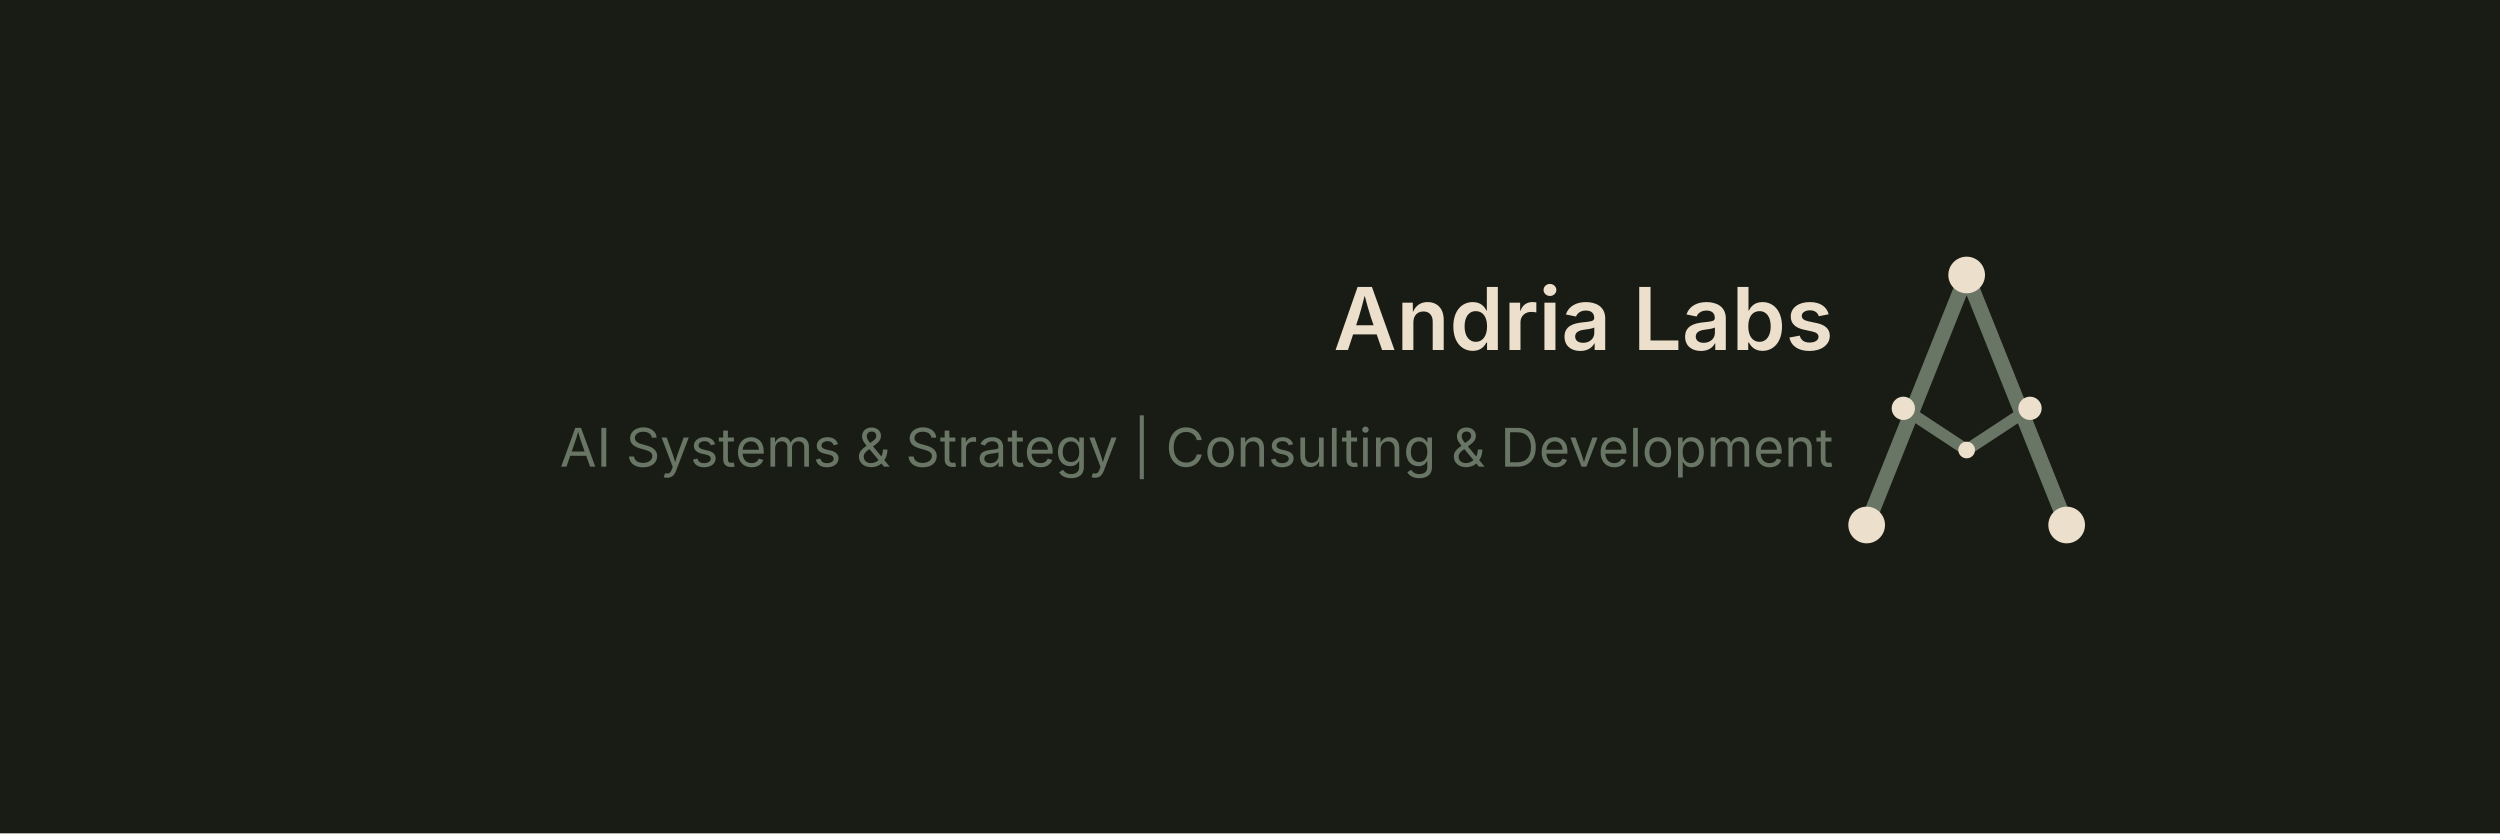
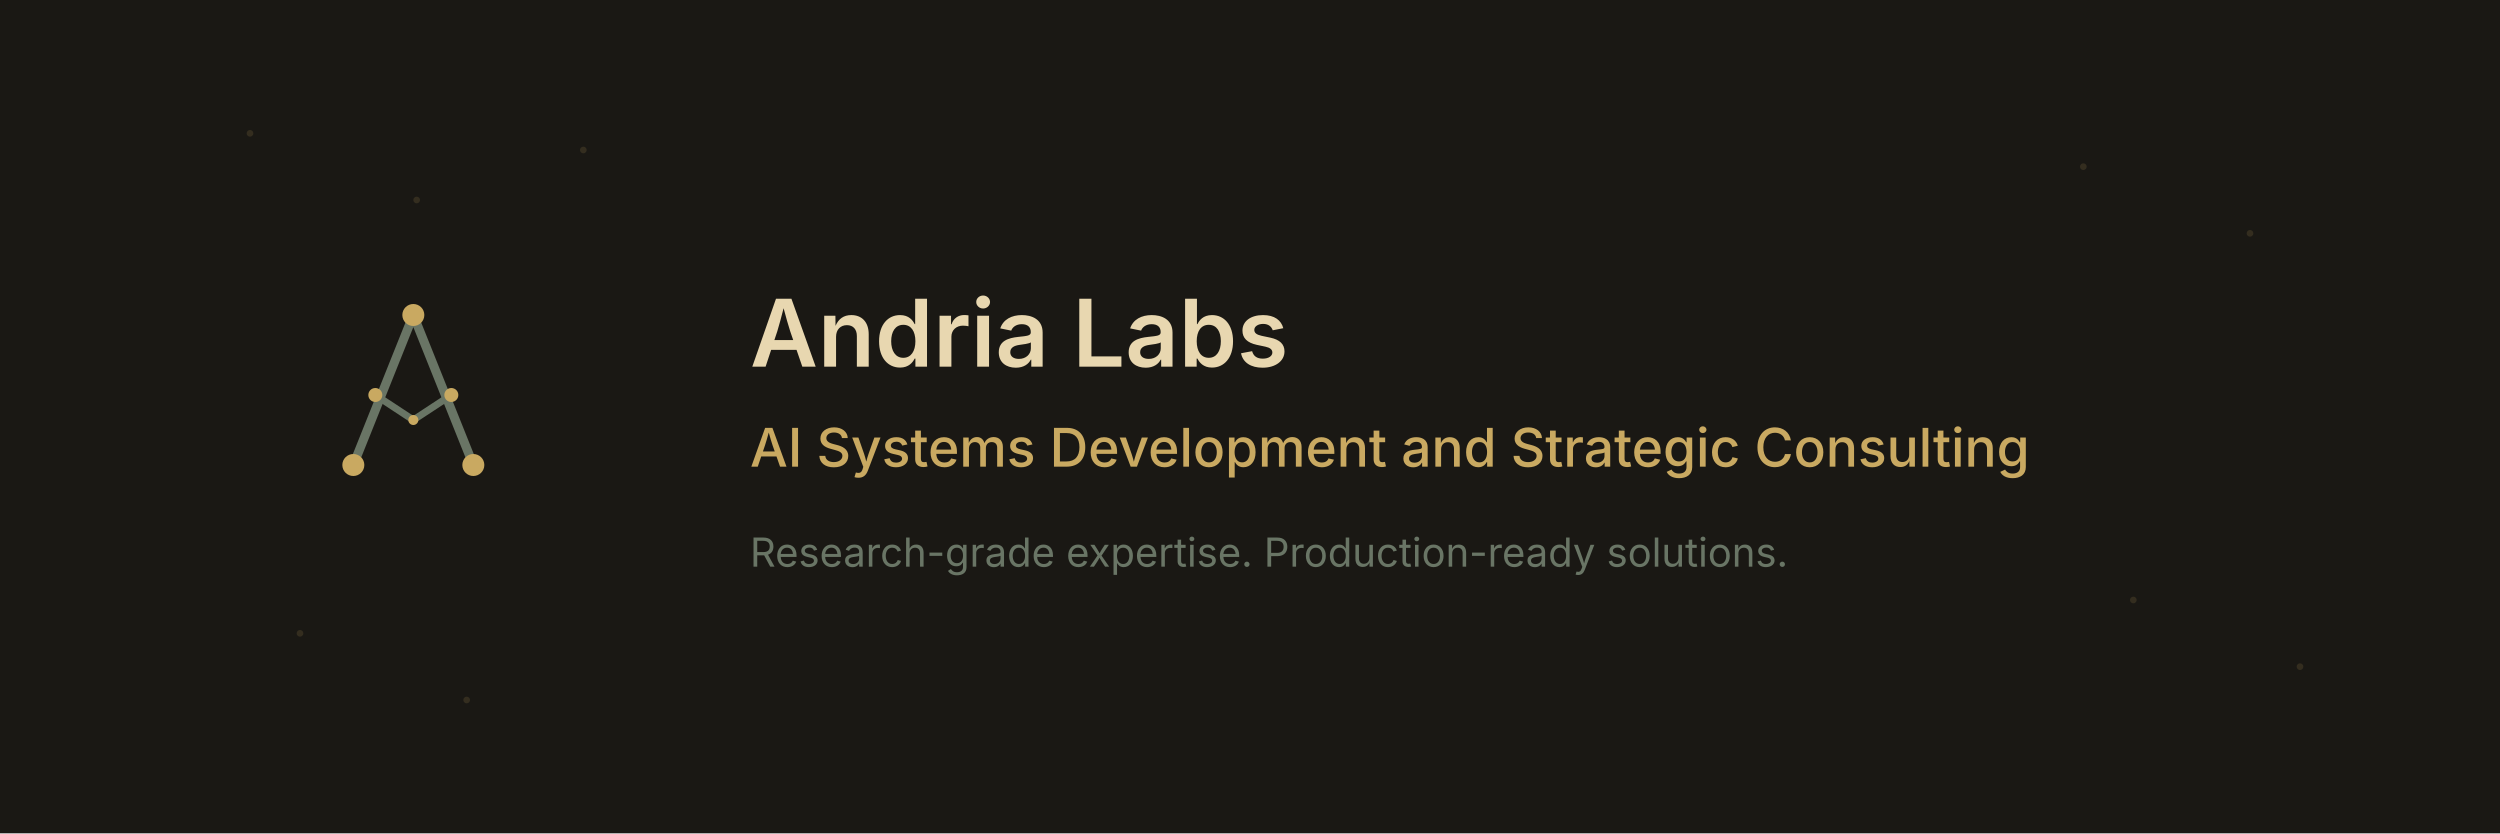
<svg xmlns="http://www.w3.org/2000/svg" width="1500" height="500" viewBox="0 0 1500 500">
-   <rect width="1500" height="500" fill="#181c14" />
-   <g transform="translate(1100, 150)">
-     <g stroke="#697565" stroke-linecap="round" stroke-width="9" fill="none">
+   <rect width="1500" height="500" fill="#1A1814" />
+   <g opacity="0.15" fill="#C9A961">
+     <circle cx="150" cy="80" r="2" />
+     <circle cx="250" cy="120" r="2" />
+     <circle cx="350" cy="90" r="2" />
+     <circle cx="1250" cy="100" r="2" />
+     <circle cx="1350" cy="140" r="2" />
+     <circle cx="180" cy="380" r="2" />
+     <circle cx="280" cy="420" r="2" />
+     <circle cx="1280" cy="360" r="2" />
+     <circle cx="1380" cy="400" r="2" />
+   </g>
+   <g transform="translate(200, 180) scale(0.6)">
+     <g stroke="#697565" stroke-linecap="round" stroke-width="9">
      <path d="M80 15 20 165M80 15l60 150" />
    </g>
-     <g stroke="#697565" stroke-linecap="round" stroke-width="7" fill="none">
+     <g stroke="#697565" stroke-linecap="round" stroke-width="7">
      <path d="m80 120-38-25M80 120l38-25" />
    </g>
-     <g fill="#ecdfcc">
+     <g fill="#C9A961">
      <circle cx="80" cy="15" r="11" />
      <circle cx="20" cy="165" r="11" />
      <circle cx="140" cy="165" r="11" />
      <circle cx="42" cy="95" r="7" />
      <circle cx="118" cy="95" r="7" />
      <circle cx="80" cy="120" r="5" />
    </g>
  </g>
-   <text x="1100" y="210" font-family="system-ui, -apple-system, sans-serif" font-size="52" font-weight="600" fill="#ecdfcc" text-anchor="end">Andria Labs</text>
-   <text x="1100" y="280" font-family="system-ui, -apple-system, sans-serif" font-size="32" fill="#697565" text-anchor="end">AI Systems &amp; Strategy | Consulting &amp; Development</text>
+   <text x="450" y="220" font-family="-apple-system, BlinkMacSystemFont, 'Segoe UI', sans-serif" font-size="56" font-weight="600" fill="#E8D7B0">Andria Labs</text>
+   <text x="450" y="280" font-family="-apple-system, BlinkMacSystemFont, 'Segoe UI', sans-serif" font-size="32" font-weight="500" fill="#C9A961">AI Systems Development and Strategic Consulting</text>
+   <text x="450" y="340" font-family="-apple-system, BlinkMacSystemFont, 'Segoe UI', sans-serif" font-size="24" fill="#697565">Research-grade expertise. Production-ready solutions.</text>
</svg>
